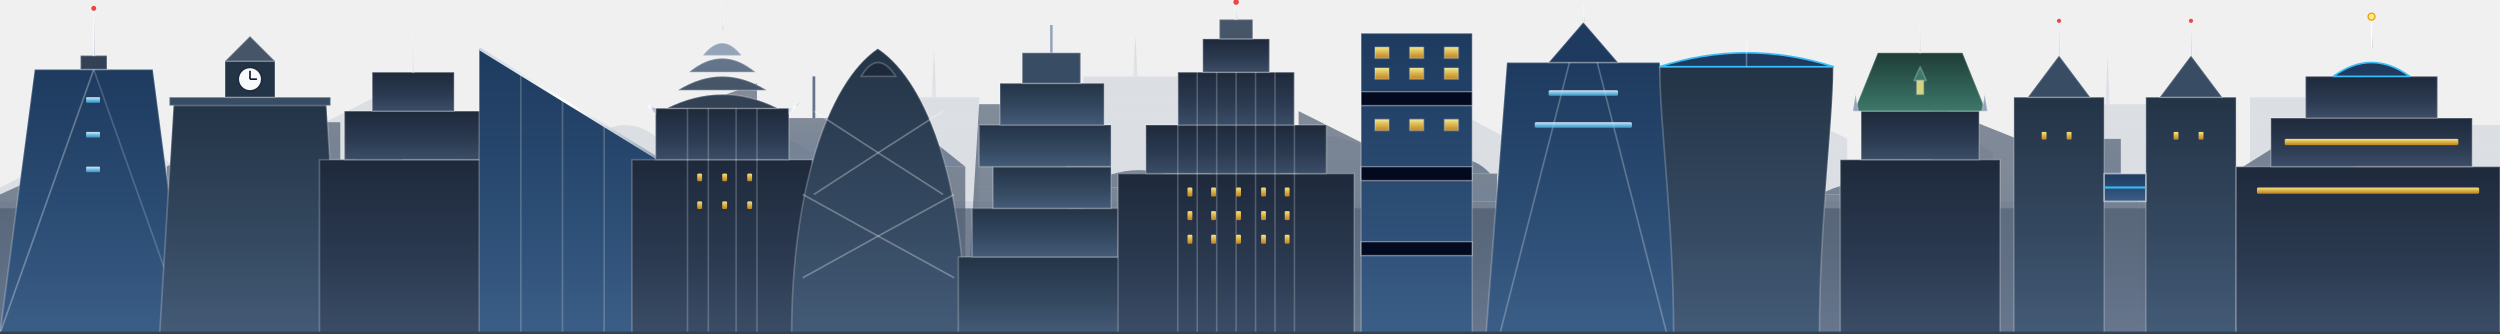
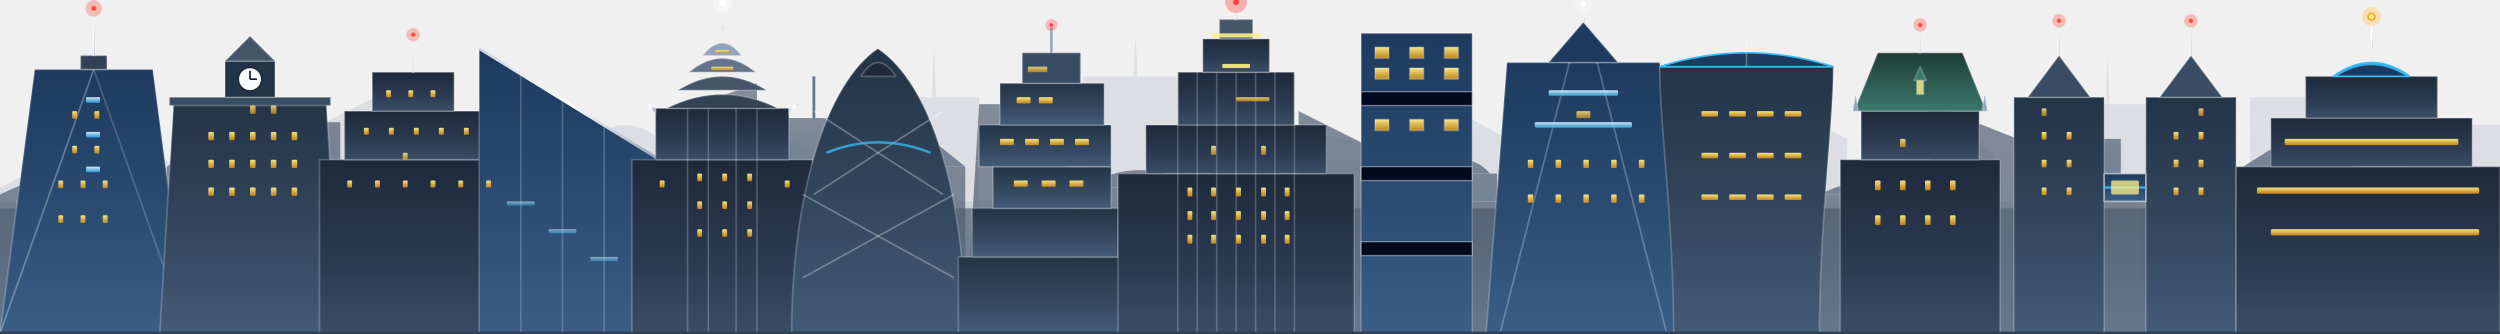
<svg xmlns="http://www.w3.org/2000/svg" viewBox="0 0 1800 240" preserveAspectRatio="none" fill="none" class="w-full h-full">
  <defs>
    <linearGradient id="dSkyBg" x1="0" y1="0" x2="0" y2="1">
      <stop offset="0%" stop-color="#94a3b8" stop-opacity="0.22" />
      <stop offset="100%" stop-color="#cbd5e1" stop-opacity="0.42" />
    </linearGradient>
    <linearGradient id="dSkyMid" x1="0" y1="0" x2="0" y2="1">
      <stop offset="0%" stop-color="#475569" stop-opacity="0.65" />
      <stop offset="100%" stop-color="#64748b" stop-opacity="0.85" />
    </linearGradient>
    <linearGradient id="dToneNavy" x1="0" y1="0" x2="0" y2="1">
      <stop offset="0%" stop-color="#1e293b" />
      <stop offset="60%" stop-color="#2c3b52" />
      <stop offset="100%" stop-color="#3b4d66" />
    </linearGradient>
    <linearGradient id="dToneSteel" x1="0" y1="0" x2="0" y2="1">
      <stop offset="0%" stop-color="#243447" />
      <stop offset="55%" stop-color="#33475e" />
      <stop offset="100%" stop-color="#445b77" />
    </linearGradient>
    <linearGradient id="dToneSlate" x1="0" y1="0" x2="0" y2="1">
      <stop offset="0%" stop-color="#1e293b" />
      <stop offset="50%" stop-color="#2d3f56" />
      <stop offset="100%" stop-color="#3e536e" />
    </linearGradient>
    <linearGradient id="dToneGlass" x1="0" y1="0" x2="0" y2="1">
      <stop offset="0%" stop-color="#1e3a5f" />
      <stop offset="55%" stop-color="#2b4c73" />
      <stop offset="100%" stop-color="#3b5e87" />
    </linearGradient>
    <linearGradient id="dToneCopper" x1="0" y1="0" x2="0" y2="1">
      <stop offset="0%" stop-color="#1e3d36" />
      <stop offset="50%" stop-color="#2d5a50" />
      <stop offset="100%" stop-color="#3d786a" />
    </linearGradient>
    <linearGradient id="dSpireSteel" x1="0" y1="0" x2="1" y2="0">
      <stop offset="0%" stop-color="#cbd5e1" />
      <stop offset="50%" stop-color="#ffffff" />
      <stop offset="100%" stop-color="#94a3b8" />
    </linearGradient>
    <linearGradient id="dWinWarm" x1="0" y1="0" x2="0" y2="1">
      <stop offset="0%" stop-color="#fef08a" stop-opacity="0.95" />
      <stop offset="100%" stop-color="#f59e0b" stop-opacity="0.75" />
    </linearGradient>
    <linearGradient id="dWinCyan" x1="0" y1="0" x2="0" y2="1">
      <stop offset="0%" stop-color="#e0f2fe" stop-opacity="0.95" />
      <stop offset="100%" stop-color="#38bdf8" stop-opacity="0.7" />
    </linearGradient>
  </defs>
  <g fill="url(#dSkyBg)">
    <rect x="0" y="145" width="1800" height="95" />
    <polygon points="0,240 0,135 60,105 60,240" />
    <path d="M 65 240 L 65 120 Q 95 90 125 120 L 125 240 Z" />
    <rect x="140" y="85" width="60" height="155" />
    <polygon points="168.5,85 170,50 171.5,85" />
    <polygon points="210,240 210,100 270,70 270,240" />
    <rect x="330" y="90" width="60" height="150" />
    <path d="M 420 240 L 420 105 Q 450 75 480 105 L 480 240 Z" />
    <polygon points="530,240 530,80 595,115 595,240" />
    <rect x="640" y="70" width="65" height="170" />
    <polygon points="671,70 672.5,35 674,70" />
    <rect x="780" y="55" width="75" height="185" />
    <polygon points="816,55 817.5,25 819,55" />
    <path d="M 910 240 L 910 110 Q 950 85 990 110 L 990 240 Z" />
    <polygon points="1030,240 1030,70 1095,105 1095,240" />
    <rect x="1140" y="80" width="70" height="160" />
    <polygon points="1173.5,80 1175,45 1176.5,80" />
    <path d="M 1260 240 L 1260 100 Q 1295 80 1330 100 L 1330 240 Z" />
    <polygon points="1370,240 1370,70 1435,110 1435,240" />
    <rect x="1480" y="75" width="75" height="165" />
    <polygon points="1516,75 1517.5,40 1519,75" />
    <rect x="1620" y="70" width="80" height="170" />
    <rect x="1730" y="90" width="70" height="150" />
  </g>
  <g fill="url(#dSkyMid)">
    <rect x="0" y="150" width="1800" height="90" />
    <polygon points="0,240 0,140 55,115 55,240" />
    <rect x="55" y="130" width="65" height="110" />
    <rect x="68" y="105" width="38" height="25" />
    <polygon points="86,105 87,85 88,105" />
    <path d="M 120 240 L 120 120 Q 152 100 185 120 L 185 240 Z" />
    <rect x="185" y="145" width="70" height="95" />
    <rect x="175" y="115" width="80" height="30" />
    <rect x="190" y="88" width="55" height="27" />
    <polygon points="255,240 255,95 325,135 325,240" />
    <rect x="330" y="125" width="75" height="115" />
    <rect x="345" y="95" width="48" height="30" />
    <polygon points="368,95 369,70 370,95" />
    <rect x="405" y="135" width="70" height="105" />
    <path d="M 405 135 Q 440 110 475 135 Z" />
    <polygon points="475,240 475,85 545,60 545,240" />
    <rect x="550" y="115" width="70" height="125" />
    <rect x="565" y="85" width="42" height="30" />
    <line x1="586" y1="85" x2="586" y2="55" stroke="#64748b" stroke-width="2" />
    <rect x="620" y="120" width="75" height="120" />
    <polygon points="620,120 657.5,90 695,120" />
    <polygon points="695,240 705,75 765,75 775,240" />
    <rect x="780" y="135" width="80" height="105" />
    <path d="M 780 135 Q 820 110 860 135 Z" />
    <rect x="860" y="130" width="75" height="110" />
    <rect x="872" y="100" width="50" height="30" />
    <rect x="885" y="75" width="24" height="25" />
    <polygon points="935,240 935,80 1005,115 1005,240" />
    <rect x="1010" y="145" width="85" height="95" />
    <rect x="1030" y="125" width="48" height="20" />
    <path d="M 1035 125 Q 1054 105 1073 125 Z" />
    <rect x="1095" y="90" width="65" height="150" />
    <polygon points="1095,90 1127.5,65 1160,90" />
    <polygon points="1160,240 1160,95 1235,135 1235,240" />
    <rect x="1235" y="125" width="75" height="115" />
    <rect x="1250" y="95" width="48" height="30" />
    <line x1="1274" y1="95" x2="1274" y2="65" stroke="#64748b" stroke-width="2" />
    <rect x="1310" y="140" width="80" height="100" />
    <path d="M 1310 140 Q 1350 120 1390 140 Z" />
    <polygon points="1390,240 1390,75 1465,105 1465,240" />
    <rect x="1470" y="130" width="70" height="110" />
    <rect x="1485" y="100" width="42" height="30" />
    <polygon points="1505,100 1506,75 1507,100" />
    <rect x="1540" y="145" width="75" height="95" />
    <rect x="1555" y="135" width="48" height="10" />
    <rect x="1615" y="120" width="80" height="120" />
    <polygon points="1615,120 1655,95 1695,120" />
    <rect x="1695" y="135" width="70" height="105" />
    <rect x="1760" y="145" width="40" height="95" />
  </g>
  <g stroke="rgba(255,255,255,0.22)" stroke-width="1.2" stroke-linejoin="round">
    <g fill="url(#dToneGlass)">
      <polygon points="0,240 25,50 110,50 135,240" />
      <line x1="67.5" y1="50" x2="0" y2="240" stroke="rgba(255,255,255,0.3)" />
      <line x1="67.5" y1="50" x2="135" y2="240" stroke="rgba(255,255,255,0.18)" />
      <rect x="58" y="40" width="19" height="10" fill="#334155" />
      <polygon points="66.7,40 67.5,6 68.3,40" fill="url(#dSpireSteel)" />
-       <circle cx="67.5" cy="6" r="1.8" fill="#ef4444" stroke="none" />
+       <g id="beacon-t1">
+         <circle cx="67.5" cy="6" r="6" fill="#ff3b30" opacity="0.3">
+           <animate attributeName="r" values="2.5;7.5;2.5" dur="1.4s" repeatCount="indefinite" />
+           <animate attributeName="opacity" values="0.7;0.05;0.7" dur="1.4s" repeatCount="indefinite" />
+         </circle>
+         <circle cx="67.5" cy="6" r="2" fill="#ff453a">
+           <animate attributeName="opacity" values="1;0.25;1" dur="1.4s" repeatCount="indefinite" />
+         </circle>
+       </g>
    </g>
    <g fill="url(#dToneSteel)">
      <polygon points="115,240 125,75 235,75 245,240" />
      <rect x="122" y="70" width="116" height="6" fill="#384c63" />
      <rect x="162" y="44" width="36" height="26" fill="#243447" />
      <polygon points="162,44 180,26 198,44" fill="#475569" />
      <circle cx="180" cy="57" r="8.5" fill="#f8fafc" stroke="#1e293b" stroke-width="1.2" />
      <line x1="180" y1="57" x2="180" y2="51" stroke="#0f172a" stroke-width="1.2" />
      <line x1="180" y1="57" x2="185" y2="57" stroke="#0f172a" stroke-width="1.2" />
    </g>
    <g fill="url(#dToneNavy)">
      <rect x="230" y="115" width="135" height="125" />
      <rect x="248" y="80" width="99" height="35" />
      <rect x="268" y="52" width="59" height="28" />
      <polygon points="296.8,52 297.5,25 298.2,52" fill="url(#dSpireSteel)" />
+       <g id="beacon-t3">
+         <circle cx="297.5" cy="25" r="5" fill="#ff3b30" opacity="0.3">
+           <animate attributeName="r" values="2;6.5;2" dur="1.6s" repeatCount="indefinite" />
+           <animate attributeName="opacity" values="0.65;0.05;0.65" dur="1.6s" repeatCount="indefinite" />
+         </circle>
+         <circle cx="297.5" cy="25" r="1.8" fill="#ff453a">
+           <animate attributeName="opacity" values="1;0.2;1" dur="1.6s" repeatCount="indefinite" />
+         </circle>
+       </g>
    </g>
    <g fill="url(#dToneGlass)">
      <polygon points="345,240 345,35 475,115 475,240" />
      <line x1="345" y1="35" x2="475" y2="115" stroke="url(#dSpireSteel)" stroke-width="2" />
      <line x1="375" y1="53" x2="375" y2="240" stroke="rgba(255,255,255,0.2)" />
      <line x1="405" y1="71" x2="405" y2="240" stroke="rgba(255,255,255,0.2)" />
      <line x1="435" y1="89" x2="435" y2="240" stroke="rgba(255,255,255,0.2)" />
    </g>
    <g fill="url(#dToneNavy)">
      <rect x="455" y="115" width="130" height="125" />
      <rect x="472" y="78" width="96" height="37" />
      <path d="M 480 78 Q 520 58 560 78 Z" fill="#334155" />
      <path d="M 488 65 Q 520 45 552 65 Z" fill="#475569" />
      <path d="M 496 52 Q 520 32 544 52 Z" fill="#64748b" />
      <path d="M 506 40 Q 520 22 534 40 Z" fill="#94a3b8" />
      <polygon points="519.2,22 520,2 520.8,22" fill="url(#dSpireSteel)" />
+       <g id="beacon-chrysler">
+         <circle cx="520" cy="2" r="7" fill="#ffffff" opacity="0.35">
+           <animate attributeName="r" values="2.5;8.5;2.5" dur="1.8s" repeatCount="indefinite" />
+           <animate attributeName="opacity" values="0.85;0.02;0.85" dur="1.8s" repeatCount="indefinite" />
+         </circle>
+         <circle cx="520" cy="2" r="2.2" fill="#ffffff">
+           <animate attributeName="opacity" values="1;0.1;1" dur="1.8s" repeatCount="indefinite" />
+         </circle>
+       </g>
      <polygon points="472,78 464,74 472,82" fill="url(#dSpireSteel)" />
      <polygon points="568,78 576,74 568,82" fill="url(#dSpireSteel)" />
    </g>
    <g fill="url(#dToneSteel)">
      <path d="M 570 240 C 570 140, 595 60, 632 35 C 670 60, 695 140, 695 240 Z" />
      <path d="M 620 55 Q 632 35 645 55 Z" fill="#1e293b" />
      <path d="M 578 200 Q 632 170 687 140" stroke="rgba(255,255,255,0.3)" fill="none" />
      <path d="M 687 200 Q 632 170 578 140" stroke="rgba(255,255,255,0.3)" fill="none" />
      <path d="M 586 140 Q 632 110 679 80" stroke="rgba(255,255,255,0.3)" fill="none" />
      <path d="M 679 140 Q 632 110 586 80" stroke="rgba(255,255,255,0.3)" fill="none" />
    </g>
    <g fill="url(#dToneSteel)">
      <rect x="690" y="185" width="125" height="55" />
      <rect x="700" y="150" width="105" height="35" />
      <rect x="715" y="120" width="85" height="30" />
      <rect x="705" y="90" width="95" height="30" />
      <rect x="720" y="60" width="75" height="30" />
      <rect x="736" y="38" width="42" height="22" fill="#384c63" />
      <line x1="757" y1="38" x2="757" y2="18" stroke="#94a3b8" stroke-width="1.8" />
+       <g id="beacon-t7">
+         <circle cx="757" cy="18" r="4.5" fill="#ff3b30" opacity="0.3">
+           <animate attributeName="r" values="2;6;2" dur="1.5s" repeatCount="indefinite" />
+           <animate attributeName="opacity" values="0.7;0.08;0.7" dur="1.5s" repeatCount="indefinite" />
+         </circle>
+         <circle cx="757" cy="18" r="1.6" fill="#ff453a">
+           <animate attributeName="opacity" values="1;0.2;1" dur="1.5s" repeatCount="indefinite" />
+         </circle>
+       </g>
    </g>
    <g fill="url(#dToneNavy)">
      <rect x="805" y="125" width="170" height="115" />
      <rect x="825" y="90" width="130" height="35" />
      <rect x="848" y="52" width="84" height="38" />
      <rect x="866" y="28" width="48" height="24" />
      <rect x="878" y="14" width="24" height="14" fill="#475569" />
      <polygon points="889.1,14 890,1 890.9,14" fill="url(#dSpireSteel)" />
-       <circle cx="890" cy="1.5" r="2" fill="#ef4444" stroke="none" />
+       <g id="beacon-empire">
+         <circle cx="890" cy="1.5" r="8" fill="#ff3b30" opacity="0.35">
+           <animate attributeName="r" values="3;9.5;3" dur="1.3s" repeatCount="indefinite" />
+           <animate attributeName="opacity" values="0.8;0.04;0.8" dur="1.3s" repeatCount="indefinite" />
+         </circle>
+         <circle cx="890" cy="1.5" r="2.5" fill="#ff453a">
+           <animate attributeName="opacity" values="1;0.2;1" dur="1.3s" repeatCount="indefinite" />
+         </circle>
+       </g>
    </g>
    <g fill="url(#dToneGlass)">
      <rect x="980" y="24" width="80" height="216" />
      <rect x="980" y="66" width="80" height="10" fill="#03091e" stroke="rgba(255,255,255,0.4)" stroke-width="1" />
      <rect x="980" y="120" width="80" height="10" fill="#03091e" stroke="rgba(255,255,255,0.4)" stroke-width="1" />
      <rect x="980" y="174" width="80" height="10" fill="#03091e" stroke="rgba(255,255,255,0.4)" stroke-width="1" />
      <rect x="990" y="34" width="10" height="8" fill="url(#dWinWarm)" />
      <rect x="1015" y="34" width="10" height="8" fill="url(#dWinWarm)" />
      <rect x="1040" y="34" width="10" height="8" fill="url(#dWinWarm)" />
      <rect x="990" y="49" width="10" height="8" fill="url(#dWinWarm)" />
      <rect x="1015" y="49" width="10" height="8" fill="url(#dWinWarm)" />
      <rect x="1040" y="49" width="10" height="8" fill="url(#dWinWarm)" />
      <rect x="990" y="86" width="10" height="8" fill="url(#dWinWarm)" />
      <rect x="1015" y="86" width="10" height="8" fill="url(#dWinWarm)" />
      <rect x="1040" y="86" width="10" height="8" fill="url(#dWinWarm)" />
    </g>
    <g fill="url(#dToneGlass)">
      <polygon points="1070,240 1085,45 1195,45 1210,240" />
      <polygon points="1115,45 1140,16 1165,45" fill="#1e3a5f" />
      <polygon points="1139.2,16 1140,3 1140.8,16" fill="url(#dSpireSteel)" />
+       <g id="beacon-t10">
+         <circle cx="1140" cy="3" r="6" fill="#ffffff" opacity="0.3">
+           <animate attributeName="r" values="2.5;7.5;2.5" dur="2.1s" repeatCount="indefinite" />
+           <animate attributeName="opacity" values="0.8;0.05;0.8" dur="2.1s" repeatCount="indefinite" />
+         </circle>
+         <circle cx="1140" cy="3" r="2" fill="#ffffff">
+           <animate attributeName="opacity" values="1;0.1;1" dur="2.1s" repeatCount="indefinite" />
+         </circle>
+       </g>
      <line x1="1130" y1="45" x2="1080" y2="240" stroke="rgba(255,255,255,0.25)" />
      <line x1="1150" y1="45" x2="1200" y2="240" stroke="rgba(255,255,255,0.25)" />
    </g>
    <g fill="url(#dToneSteel)">
      <path d="M 1205 240 C 1205 160, 1195 90, 1195 48 L 1320 48 C 1320 90, 1310 160, 1310 240 Z" />
      <path d="M 1195 48 Q 1257.5 28 1320 48 Z" fill="#1e3a5f" stroke="#38bdf8" stroke-width="1.2" />
      <line x1="1257.5" y1="28" x2="1257.5" y2="48" stroke="rgba(255,255,255,0.3)" />
    </g>
    <g fill="url(#dToneCopper)">
      <rect x="1325" y="115" width="115" height="125" fill="url(#dToneNavy)" />
      <rect x="1340" y="80" width="85" height="35" fill="url(#dToneNavy)" />
      <polygon points="1335,80 1352,38 1413,38 1430,80" fill="url(#dToneCopper)" />
      <polygon points="1378,58 1382.5,48 1387,58" fill="#3d786a" />
      <rect x="1380" y="58" width="5" height="10" fill="#fef08a" opacity="0.8" />
      <polygon points="1334,80 1336,68 1338,80" fill="#94a3b8" />
      <polygon points="1427,80 1429,68 1431,80" fill="#94a3b8" />
      <polygon points="1381.8,38 1382.5,18 1383.2,38" fill="url(#dSpireSteel)" />
+       <g id="beacon-t12">
+         <circle cx="1382.5" cy="18" r="5" fill="#ff3b30" opacity="0.3">
+           <animate attributeName="r" values="2;6.5;2" dur="1.7s" repeatCount="indefinite" />
+           <animate attributeName="opacity" values="0.7;0.05;0.7" dur="1.7s" repeatCount="indefinite" />
+         </circle>
+         <circle cx="1382.5" cy="18" r="1.8" fill="#ff453a">
+           <animate attributeName="opacity" values="1;0.2;1" dur="1.7s" repeatCount="indefinite" />
+         </circle>
+       </g>
    </g>
    <g fill="url(#dToneSteel)">
      <rect x="1450" y="70" width="65" height="170" />
      <polygon points="1460,70 1482.5,40 1505,70" fill="#384c63" />
      <polygon points="1481.8,40 1482.5,15 1483.2,40" fill="url(#dSpireSteel)" />
-       <circle cx="1482.5" cy="15" r="1.5" fill="#ef4444" stroke="none" />
+       <g id="beacon-twin-l">
+         <circle cx="1482.5" cy="15" r="5" fill="#ff3b30" opacity="0.3">
+           <animate attributeName="r" values="2;6.5;2" dur="1.4s" repeatCount="indefinite" />
+           <animate attributeName="opacity" values="0.75;0.06;0.75" dur="1.4s" repeatCount="indefinite" />
+         </circle>
+         <circle cx="1482.5" cy="15" r="1.8" fill="#ff453a">
+           <animate attributeName="opacity" values="1;0.2;1" dur="1.4s" repeatCount="indefinite" />
+         </circle>
+       </g>
      <rect x="1545" y="70" width="65" height="170" />
      <polygon points="1555,70 1577.5,40 1600,70" fill="#384c63" />
      <polygon points="1576.8,40 1577.5,15 1578.2,40" fill="url(#dSpireSteel)" />
-       <circle cx="1577.5" cy="15" r="1.5" fill="#ef4444" stroke="none" />
+       <g id="beacon-twin-r">
+         <circle cx="1577.5" cy="15" r="5" fill="#ff3b30" opacity="0.3">
+           <animate attributeName="r" values="2;6.5;2" dur="1.4s" repeatCount="indefinite" />
+           <animate attributeName="opacity" values="0.75;0.06;0.75" dur="1.4s" repeatCount="indefinite" />
+         </circle>
+         <circle cx="1577.5" cy="15" r="1.8" fill="#ff453a">
+           <animate attributeName="opacity" values="1;0.2;1" dur="1.4s" repeatCount="indefinite" />
+         </circle>
+       </g>
      <rect x="1515" y="125" width="30" height="20" fill="url(#dToneGlass)" stroke="rgba(255,255,255,0.5)" stroke-width="1.2" />
      <line x1="1515" y1="135" x2="1545" y2="135" stroke="#38bdf8" stroke-width="1.5" />
    </g>
    <g fill="url(#dToneNavy)">
      <rect x="1610" y="120" width="190" height="120" />
      <rect x="1635" y="85" width="145" height="35" />
      <rect x="1660" y="55" width="95" height="30" />
      <path d="M 1680 55 Q 1707.5 35 1735 55 Z" fill="#1e3a5f" stroke="#38bdf8" stroke-width="1.2" />
      <polygon points="1706.8,35 1707.5,12 1708.2,35" fill="url(#dSpireSteel)" />
-       <circle cx="1707.5" cy="12" r="2.5" fill="#fef08a" stroke="#f59e0b" stroke-width="1" />
+       <g id="beacon-rotunda">
+         <circle cx="1707.5" cy="12" r="7" fill="#fbbf24" opacity="0.3">
+           <animate attributeName="r" values="2.5;8;2.5" dur="2.4s" repeatCount="indefinite" />
+           <animate attributeName="opacity" values="0.8;0.08;0.8" dur="2.4s" repeatCount="indefinite" />
+         </circle>
+         <circle cx="1707.5" cy="12" r="2.5" fill="#fef08a" stroke="#f59e0b" stroke-width="1">
+           <animate attributeName="opacity" values="1;0.35;1" dur="2.4s" repeatCount="indefinite" />
+         </circle>
+       </g>
    </g>
  </g>
  <g stroke="rgba(255,255,255,0.22)" stroke-width="1.1">
    <line x1="848" y1="52" x2="848" y2="240" />
    <line x1="862" y1="52" x2="862" y2="240" />
    <line x1="876" y1="52" x2="876" y2="240" />
    <line x1="890" y1="52" x2="890" y2="240" />
    <line x1="904" y1="52" x2="904" y2="240" />
    <line x1="918" y1="52" x2="918" y2="240" />
    <line x1="932" y1="52" x2="932" y2="240" />
    <line x1="495" y1="78" x2="495" y2="240" />
    <line x1="510" y1="78" x2="510" y2="240" />
    <line x1="530" y1="78" x2="530" y2="240" />
    <line x1="545" y1="78" x2="545" y2="240" />
  </g>
  <g fill="url(#dWinWarm)">
-     <rect x="855" y="135" width="3.5" height="6.5" rx="0.8" />
-     <rect x="872" y="135" width="3.5" height="6.5" rx="0.8" />
-     <rect x="890" y="135" width="3.5" height="6.5" rx="0.8" />
-     <rect x="908" y="135" width="3.5" height="6.5" rx="0.8" />
-     <rect x="925" y="135" width="3.5" height="6.5" rx="0.8" />
-     <rect x="855" y="152" width="3.5" height="6.5" rx="0.8" />
-     <rect x="872" y="152" width="3.5" height="6.5" rx="0.8" />
-     <rect x="890" y="152" width="3.5" height="6.5" rx="0.8" />
-     <rect x="908" y="152" width="3.5" height="6.5" rx="0.8" />
-     <rect x="925" y="152" width="3.5" height="6.5" rx="0.8" />
-     <rect x="855" y="169" width="3.5" height="6.5" rx="0.8" />
-     <rect x="872" y="169" width="3.5" height="6.5" rx="0.8" />
-     <rect x="890" y="169" width="3.5" height="6.5" rx="0.8" />
-     <rect x="908" y="169" width="3.5" height="6.5" rx="0.8" />
-     <rect x="925" y="169" width="3.5" height="6.5" rx="0.8" />
-     <rect x="502" y="125" width="3.5" height="5.5" rx="0.8" />
-     <rect x="520" y="125" width="3.5" height="5.5" rx="0.8" />
-     <rect x="538" y="125" width="3.5" height="5.5" rx="0.8" />
-     <rect x="502" y="145" width="3.5" height="5.5" rx="0.8" />
-     <rect x="520" y="145" width="3.5" height="5.5" rx="0.8" />
-     <rect x="538" y="145" width="3.5" height="5.5" rx="0.8" />
-     <rect x="1470" y="95" width="3.5" height="5.5" rx="0.5" />
-     <rect x="1488" y="95" width="3.5" height="5.5" rx="0.5" />
-     <rect x="1565" y="95" width="3.5" height="5.5" rx="0.5" />
-     <rect x="1583" y="95" width="3.5" height="5.5" rx="0.5" />
-     <rect x="1645" y="100" width="125" height="4.5" rx="1" />
-     <rect x="1625" y="135" width="160" height="4.5" rx="1" />
+     <g id="d-windows-steady">
+       <rect x="52" y="80" width="3.5" height="5.5" rx="0.6" />
+       <rect x="68" y="80" width="3.5" height="5.5" rx="0.6" />
+       <rect x="52" y="105" width="3.5" height="5.5" rx="0.6" />
+       <rect x="68" y="105" width="3.5" height="5.5" rx="0.6" />
+       <rect x="42" y="130" width="3.5" height="5.5" rx="0.6" />
+       <rect x="58" y="130" width="3.5" height="5.5" rx="0.6" />
+       <rect x="74" y="130" width="3.5" height="5.5" rx="0.6" />
+       <rect x="42" y="155" width="3.5" height="5.5" rx="0.6" />
+       <rect x="58" y="155" width="3.5" height="5.5" rx="0.6" />
+       <rect x="74" y="155" width="3.5" height="5.5" rx="0.6" />
+       <rect x="150" y="95" width="4" height="6" rx="0.8" />
+       <rect x="165" y="95" width="4" height="6" rx="0.8" />
+       <rect x="180" y="95" width="4" height="6" rx="0.8" />
+       <rect x="195" y="95" width="4" height="6" rx="0.8" />
+       <rect x="210" y="95" width="4" height="6" rx="0.8" />
+       <rect x="150" y="115" width="4" height="6" rx="0.8" />
+       <rect x="165" y="115" width="4" height="6" rx="0.8" />
+       <rect x="180" y="115" width="4" height="6" rx="0.8" />
+       <rect x="195" y="115" width="4" height="6" rx="0.8" />
+       <rect x="210" y="115" width="4" height="6" rx="0.8" />
+       <rect x="150" y="135" width="4" height="6" rx="0.8" />
+       <rect x="165" y="135" width="4" height="6" rx="0.8" />
+       <rect x="180" y="135" width="4" height="6" rx="0.8" />
+       <rect x="195" y="135" width="4" height="6" rx="0.8" />
+       <rect x="210" y="135" width="4" height="6" rx="0.8" />
+       <rect x="278" y="65" width="3.5" height="5" rx="0.6" />
+       <rect x="294" y="65" width="3.5" height="5" rx="0.6" />
+       <rect x="310" y="65" width="3.5" height="5" rx="0.6" />
+       <rect x="262" y="92" width="3.5" height="5" rx="0.6" />
+       <rect x="280" y="92" width="3.5" height="5" rx="0.6" />
+       <rect x="298" y="92" width="3.5" height="5" rx="0.6" />
+       <rect x="316" y="92" width="3.5" height="5" rx="0.6" />
+       <rect x="334" y="92" width="3.5" height="5" rx="0.6" />
+       <rect x="250" y="130" width="3.5" height="5" rx="0.6" />
+       <rect x="270" y="130" width="3.5" height="5" rx="0.6" />
+       <rect x="290" y="130" width="3.5" height="5" rx="0.6" />
+       <rect x="310" y="130" width="3.5" height="5" rx="0.6" />
+       <rect x="330" y="130" width="3.5" height="5" rx="0.6" />
+       <rect x="350" y="130" width="3.5" height="5" rx="0.6" />
+       <rect x="502" y="125" width="3.5" height="5.5" rx="0.8" />
+       <rect x="520" y="125" width="3.5" height="5.5" rx="0.8" />
+       <rect x="538" y="125" width="3.5" height="5.5" rx="0.8" />
+       <rect x="502" y="145" width="3.5" height="5.5" rx="0.8" />
+       <rect x="520" y="145" width="3.5" height="5.5" rx="0.8" />
+       <rect x="538" y="145" width="3.5" height="5.5" rx="0.8" />
+       <rect x="502" y="165" width="3.5" height="5.5" rx="0.8" />
+       <rect x="520" y="165" width="3.5" height="5.5" rx="0.8" />
+       <rect x="538" y="165" width="3.5" height="5.5" rx="0.8" />
+       <rect x="475" y="130" width="3.5" height="5" rx="0.6" />
+       <rect x="565" y="130" width="3.5" height="5" rx="0.6" />
+       <rect x="732" y="70" width="10" height="4.5" rx="0.6" />
+       <rect x="748" y="70" width="10" height="4.5" rx="0.6" />
+       <rect x="720" y="100" width="10" height="4.5" rx="0.6" />
+       <rect x="738" y="100" width="10" height="4.5" rx="0.6" />
+       <rect x="756" y="100" width="10" height="4.5" rx="0.6" />
+       <rect x="774" y="100" width="10" height="4.5" rx="0.6" />
+       <rect x="730" y="130" width="10" height="4.5" rx="0.6" />
+       <rect x="750" y="130" width="10" height="4.5" rx="0.6" />
+       <rect x="770" y="130" width="10" height="4.5" rx="0.6" />
+       <rect x="855" y="135" width="3.5" height="6.5" rx="0.8" />
+       <rect x="872" y="135" width="3.5" height="6.5" rx="0.8" />
+       <rect x="890" y="135" width="3.5" height="6.5" rx="0.8" />
+       <rect x="908" y="135" width="3.5" height="6.5" rx="0.8" />
+       <rect x="925" y="135" width="3.5" height="6.5" rx="0.8" />
+       <rect x="855" y="152" width="3.5" height="6.5" rx="0.8" />
+       <rect x="872" y="152" width="3.5" height="6.5" rx="0.8" />
+       <rect x="890" y="152" width="3.5" height="6.5" rx="0.8" />
+       <rect x="908" y="152" width="3.5" height="6.5" rx="0.8" />
+       <rect x="925" y="152" width="3.5" height="6.5" rx="0.8" />
+       <rect x="855" y="169" width="3.5" height="6.5" rx="0.8" />
+       <rect x="872" y="169" width="3.5" height="6.5" rx="0.8" />
+       <rect x="890" y="169" width="3.5" height="6.5" rx="0.8" />
+       <rect x="908" y="169" width="3.5" height="6.5" rx="0.8" />
+       <rect x="925" y="169" width="3.5" height="6.5" rx="0.8" />
+       <rect x="1100" y="115" width="4" height="6" rx="0.8" />
+       <rect x="1120" y="115" width="4" height="6" rx="0.8" />
+       <rect x="1140" y="115" width="4" height="6" rx="0.8" />
+       <rect x="1160" y="115" width="4" height="6" rx="0.8" />
+       <rect x="1180" y="115" width="4" height="6" rx="0.8" />
+       <rect x="1100" y="140" width="4" height="6" rx="0.8" />
+       <rect x="1120" y="140" width="4" height="6" rx="0.8" />
+       <rect x="1140" y="140" width="4" height="6" rx="0.8" />
+       <rect x="1160" y="140" width="4" height="6" rx="0.8" />
+       <rect x="1180" y="140" width="4" height="6" rx="0.8" />
+       <rect x="1225" y="80" width="12" height="4" rx="0.8" />
+       <rect x="1245" y="80" width="12" height="4" rx="0.8" />
+       <rect x="1265" y="80" width="12" height="4" rx="0.8" />
+       <rect x="1285" y="80" width="12" height="4" rx="0.8" />
+       <rect x="1225" y="110" width="12" height="4" rx="0.8" />
+       <rect x="1245" y="110" width="12" height="4" rx="0.8" />
+       <rect x="1265" y="110" width="12" height="4" rx="0.8" />
+       <rect x="1285" y="110" width="12" height="4" rx="0.8" />
+       <rect x="1225" y="140" width="12" height="4" rx="0.8" />
+       <rect x="1245" y="140" width="12" height="4" rx="0.8" />
+       <rect x="1265" y="140" width="12" height="4" rx="0.8" />
+       <rect x="1285" y="140" width="12" height="4" rx="0.8" />
+       <rect x="1350" y="130" width="4" height="7" rx="0.8" />
+       <rect x="1368" y="130" width="4" height="7" rx="0.8" />
+       <rect x="1386" y="130" width="4" height="7" rx="0.8" />
+       <rect x="1404" y="130" width="4" height="7" rx="0.8" />
+       <rect x="1350" y="155" width="4" height="7" rx="0.8" />
+       <rect x="1368" y="155" width="4" height="7" rx="0.8" />
+       <rect x="1386" y="155" width="4" height="7" rx="0.8" />
+       <rect x="1404" y="155" width="4" height="7" rx="0.8" />
+       <rect x="1470" y="95" width="3.5" height="5.5" rx="0.5" />
+       <rect x="1488" y="95" width="3.5" height="5.5" rx="0.5" />
+       <rect x="1470" y="115" width="3.5" height="5.5" rx="0.5" />
+       <rect x="1488" y="115" width="3.5" height="5.5" rx="0.5" />
+       <rect x="1470" y="135" width="3.5" height="5.5" rx="0.5" />
+       <rect x="1488" y="135" width="3.5" height="5.5" rx="0.5" />
+       <rect x="1565" y="95" width="3.5" height="5.5" rx="0.5" />
+       <rect x="1583" y="95" width="3.5" height="5.5" rx="0.5" />
+       <rect x="1565" y="115" width="3.5" height="5.5" rx="0.5" />
+       <rect x="1583" y="115" width="3.5" height="5.5" rx="0.5" />
+       <rect x="1565" y="135" width="3.5" height="5.5" rx="0.5" />
+       <rect x="1583" y="135" width="3.5" height="5.5" rx="0.5" />
+       <rect x="1645" y="100" width="125" height="4.5" rx="1" />
+       <rect x="1625" y="135" width="160" height="4.5" rx="1" />
+       <rect x="1635" y="165" width="150" height="4.5" rx="1" />
+     </g>
+     <g id="d-windows-pulse-1" opacity="0.9">
+       <animate attributeName="opacity" values="0.95;0.4;0.95" dur="3.2s" repeatCount="indefinite" />
+       <rect x="515" y="36" width="10" height="2" rx="0.5" />
+       <rect x="512" y="48" width="16" height="2.5" rx="0.5" />
+       <rect x="872" y="24" width="36" height="3" rx="0.8" fill="#fef08a" />
+       <rect x="880" y="46" width="20" height="3" rx="0.8" fill="#fef08a" />
+       <rect x="1520" y="130" width="20" height="10" rx="1" fill="#fef08a" opacity="0.85" />
+       <rect x="872" y="105" width="3.5" height="6.5" rx="0.8" />
+       <rect x="908" y="105" width="3.5" height="6.5" rx="0.8" />
+       <rect x="290" y="110" width="3.5" height="5" rx="0.6" />
+       <rect x="1368" y="100" width="4" height="6" rx="0.8" />
+     </g>
+     <g id="d-windows-pulse-2" opacity="0.85">
+       <animate attributeName="opacity" values="0.85;0.35;0.85" dur="4.2s" repeatCount="indefinite" />
+       <rect x="180" y="76" width="4" height="6" rx="0.8" />
+       <rect x="195" y="76" width="4" height="6" rx="0.8" />
+       <rect x="740" y="48" width="14" height="4" rx="0.6" />
+       <rect x="890" y="70" width="24" height="3" rx="0.8" />
+       <rect x="1135" y="80" width="10" height="5" rx="0.8" />
+       <rect x="1470" y="78" width="3.5" height="5.5" rx="0.5" />
+       <rect x="1583" y="78" width="3.5" height="5.5" rx="0.5" />
+     </g>
  </g>
  <g fill="url(#dWinCyan)">
    <rect x="62" y="70" width="10" height="4" rx="0.5" />
    <rect x="62" y="95" width="10" height="4" rx="0.5" />
    <rect x="62" y="120" width="10" height="4" rx="0.5" />
    <rect x="1115" y="65" width="50" height="4" rx="1" />
    <rect x="1105" y="88" width="70" height="4" rx="1" />
+     <rect x="365" y="145" width="20" height="3" rx="0.5" opacity="0.6" />
+     <rect x="395" y="165" width="20" height="3" rx="0.5" opacity="0.6" />
+     <rect x="425" y="185" width="20" height="3" rx="0.5" opacity="0.6" />
+     <path d="M 595 110 Q 632 95 670 110" stroke="#38bdf8" stroke-width="1.8" fill="none" opacity="0.75">
+       <animate attributeName="opacity" values="0.75;0.35;0.75" dur="3.8s" repeatCount="indefinite" />
+     </path>
+     <path d="M 1682 54 Q 1707.5 38 1733 54" stroke="#38bdf8" stroke-width="2" fill="none" opacity="0.85">
+       <animate attributeName="opacity" values="0.85;0.45;0.85" dur="2.8s" repeatCount="indefinite" />
+     </path>
  </g>
  <line x1="0" y1="240" x2="1800" y2="240" stroke="#334155" stroke-width="2.5" />
</svg>
